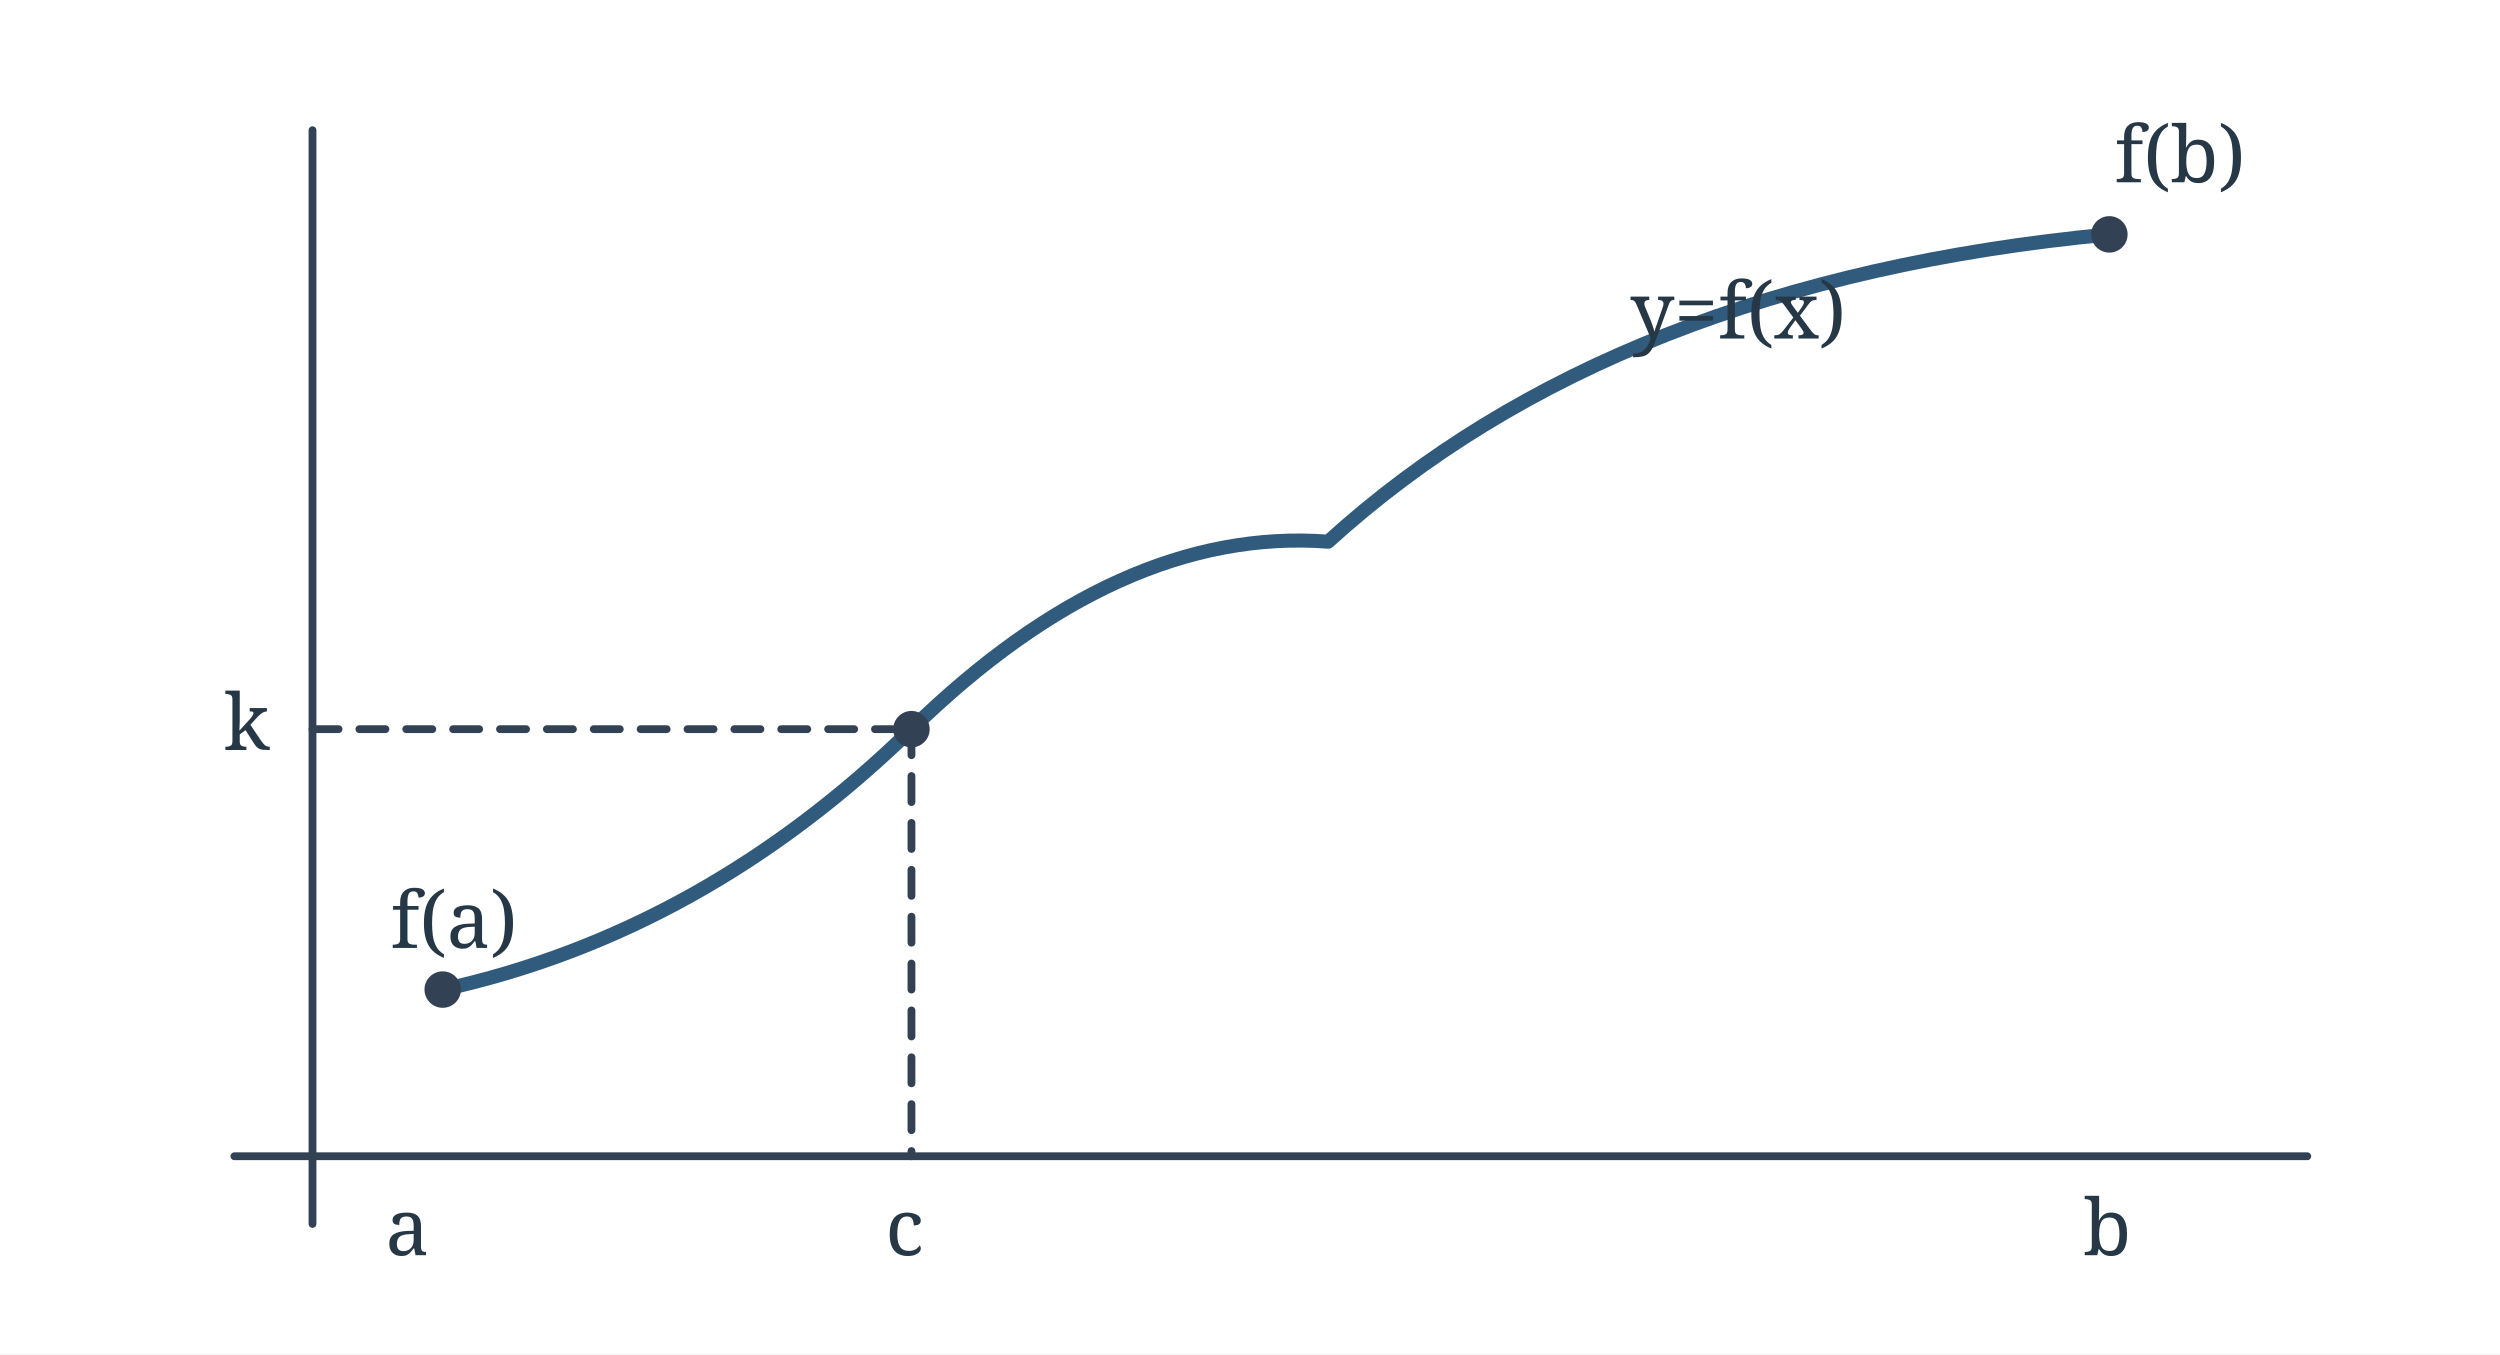
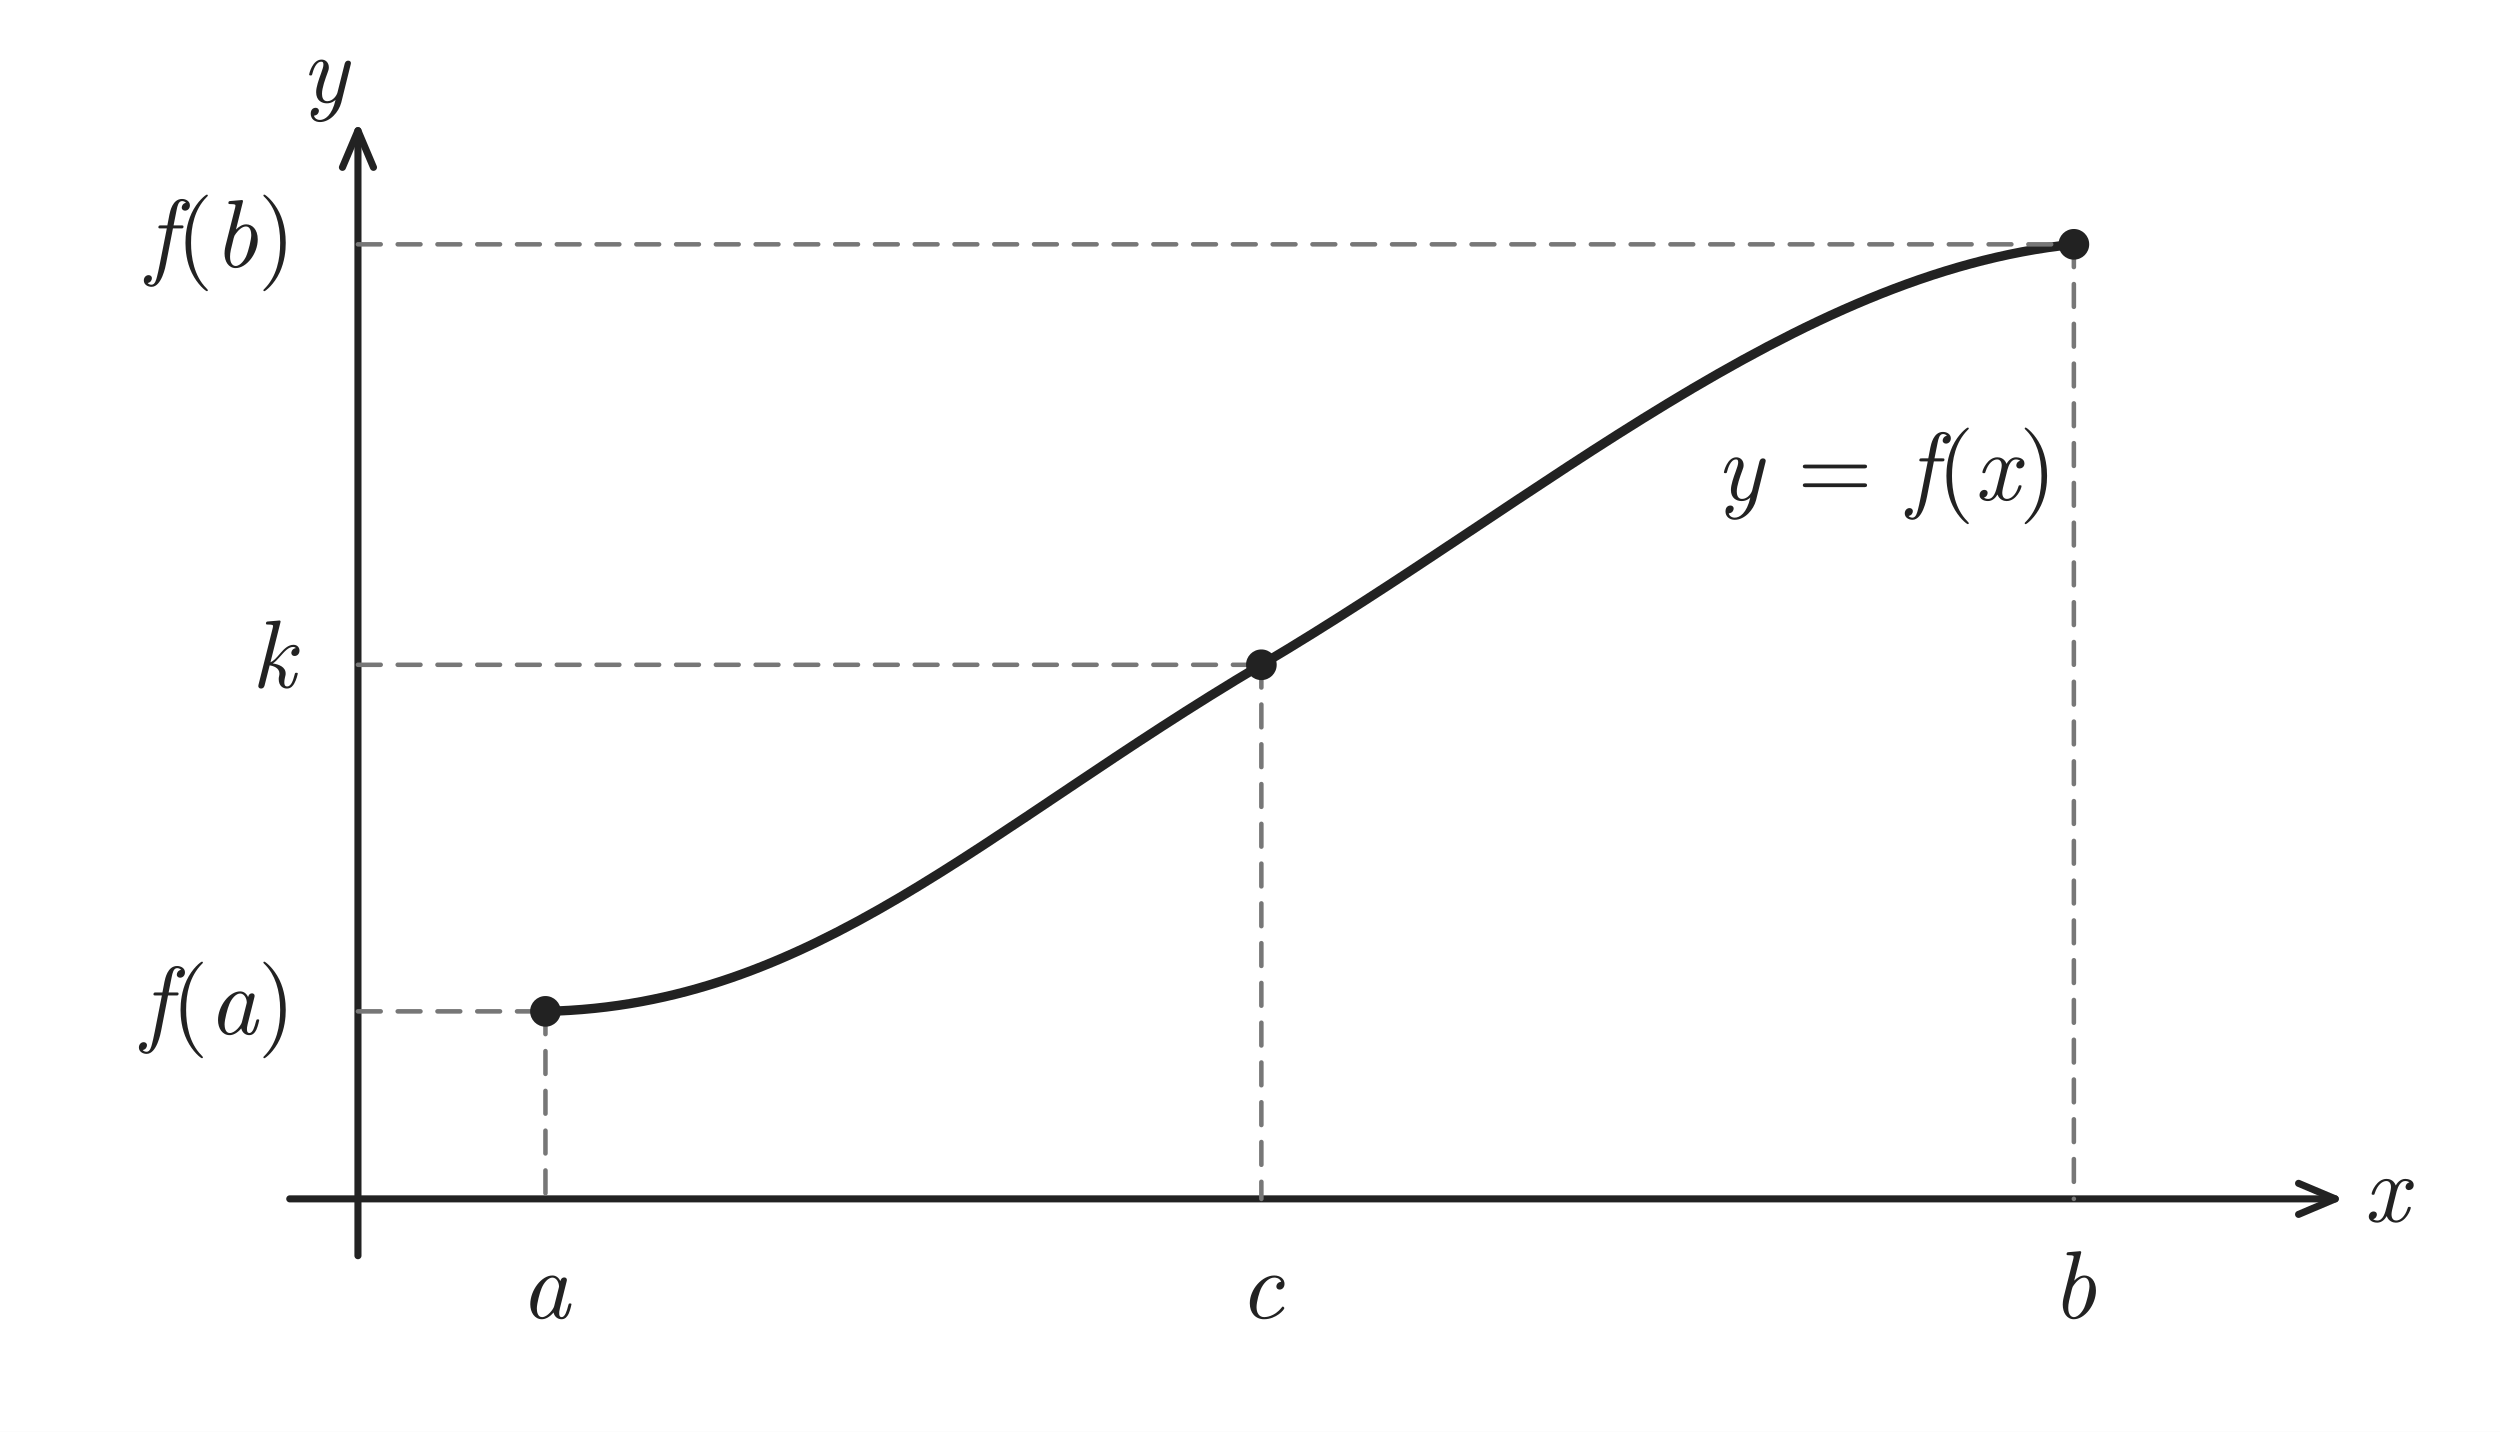
- <svg xmlns="http://www.w3.org/2000/svg" viewBox="0 0 480 260" role="img">
-   <rect width="480" height="260" fill="#fff" />
-   <g font-family="Georgia, 'Noto Serif', serif" font-size="15" fill="#263746" stroke-linecap="round" stroke-linejoin="round">
-     <line x1="45" y1="222" x2="443" y2="222" stroke="#334155" stroke-width="1.5" />
-     <line x1="60" y1="235" x2="60" y2="25" stroke="#334155" stroke-width="1.5" />
-     <path d="M85 190 Q135 179 175 140 T255 104 Q310 54 405 45" fill="none" stroke="#315b7d" stroke-width="2.7" />
-     <line x1="60" y1="140" x2="175" y2="140" stroke="#334155" stroke-width="1.5" stroke-dasharray="5 4" />
-     <line x1="175" y1="140" x2="175" y2="222" stroke="#334155" stroke-width="1.5" stroke-dasharray="5 4" />
-     <circle cx="85" cy="190" r="3.5" fill="#334155" />
-     <circle cx="175" cy="140" r="3.5" fill="#334155" />
-     <circle cx="405" cy="45" r="3.5" fill="#334155" />
-     <text x="43" y="144">k</text>
-     <text x="74" y="241">a</text>
-     <text x="170" y="241">c</text>
-     <text x="400" y="241">b</text>
-     <text x="406" y="35">f(b)</text>
-     <text x="75" y="182">f(a)</text>
-     <text x="313" y="65">y=f(x)</text>
+ <svg xmlns="http://www.w3.org/2000/svg" viewBox="0 0 440 252" role="img">
+   <rect width="440" height="252" fill="#fff" />
+   <g font-family="'Latin Modern Roman','CMU Serif','STIX Two Text','Times New Roman',serif" font-size="17" fill="none" stroke="#222222" stroke-width="1.25" stroke-linecap="round" stroke-linejoin="round">
+     <line x1="51" y1="211" x2="411" y2="211" />
+     <path d="M 404.55 213.73 L 411 211 L 404.55 208.27" fill="none" />
+     <line x1="63" y1="221" x2="63" y2="23" />
+     <path d="M 65.73 29.45 L 63 23 L 60.27 29.45" fill="none" />
+     <text x="416" y="215" stroke="none" fill="#222222" font-style="italic">x</text>
+     <text x="53" y="18" stroke="none" fill="#222222" font-style="italic">y</text>
+     <path d="M96 178 C143 177 173 146 222 117 C271 88 316 48 365 43" stroke-width="1.65" />
+     <line x1="63" y1="117" x2="222" y2="117" stroke="#777777" stroke-width=".8" stroke-dasharray="4 3" />
+     <line x1="222" y1="117" x2="222" y2="211" stroke="#777777" stroke-width=".8" stroke-dasharray="4 3" />
+     <line x1="63" y1="178" x2="96" y2="178" stroke="#777777" stroke-width=".8" stroke-dasharray="4 3" />
+     <line x1="96" y1="178" x2="96" y2="211" stroke="#777777" stroke-width=".8" stroke-dasharray="4 3" />
+     <line x1="63" y1="43" x2="365" y2="43" stroke="#777777" stroke-width=".8" stroke-dasharray="4 3" />
+     <line x1="365" y1="43" x2="365" y2="211" stroke="#777777" stroke-width=".8" stroke-dasharray="4 3" />
+     <circle cx="96" cy="178" r="2.7" fill="#222222" stroke="none" />
+     <circle cx="222" cy="117" r="2.7" fill="#222222" stroke="none" />
+     <circle cx="365" cy="43" r="2.7" fill="#222222" stroke="none" />
+     <text x="52" y="182" stroke="none" fill="#222222" font-style="italic" text-anchor="end">f<tspan font-style="normal">(</tspan>a<tspan font-style="normal">)</tspan>
+     </text>
+     <text x="52" y="121" stroke="none" fill="#222222" font-style="italic" text-anchor="end">k</text>
+     <text x="52" y="47" stroke="none" fill="#222222" font-style="italic" text-anchor="end">f<tspan font-style="normal">(</tspan>b<tspan font-style="normal">)</tspan>
+     </text>
+     <text x="96" y="232" stroke="none" fill="#222222" font-style="italic" text-anchor="middle">a</text>
+     <text x="222" y="232" stroke="none" fill="#222222" font-style="italic" text-anchor="middle">c</text>
+     <text x="365" y="232" stroke="none" fill="#222222" font-style="italic" text-anchor="middle">b</text>
+     <text x="302" y="88" stroke="none" fill="#222222" font-style="italic">y <tspan font-style="normal">=</tspan> f<tspan font-style="normal">(</tspan>x<tspan font-style="normal">)</tspan>
+     </text>
  </g>
</svg>
